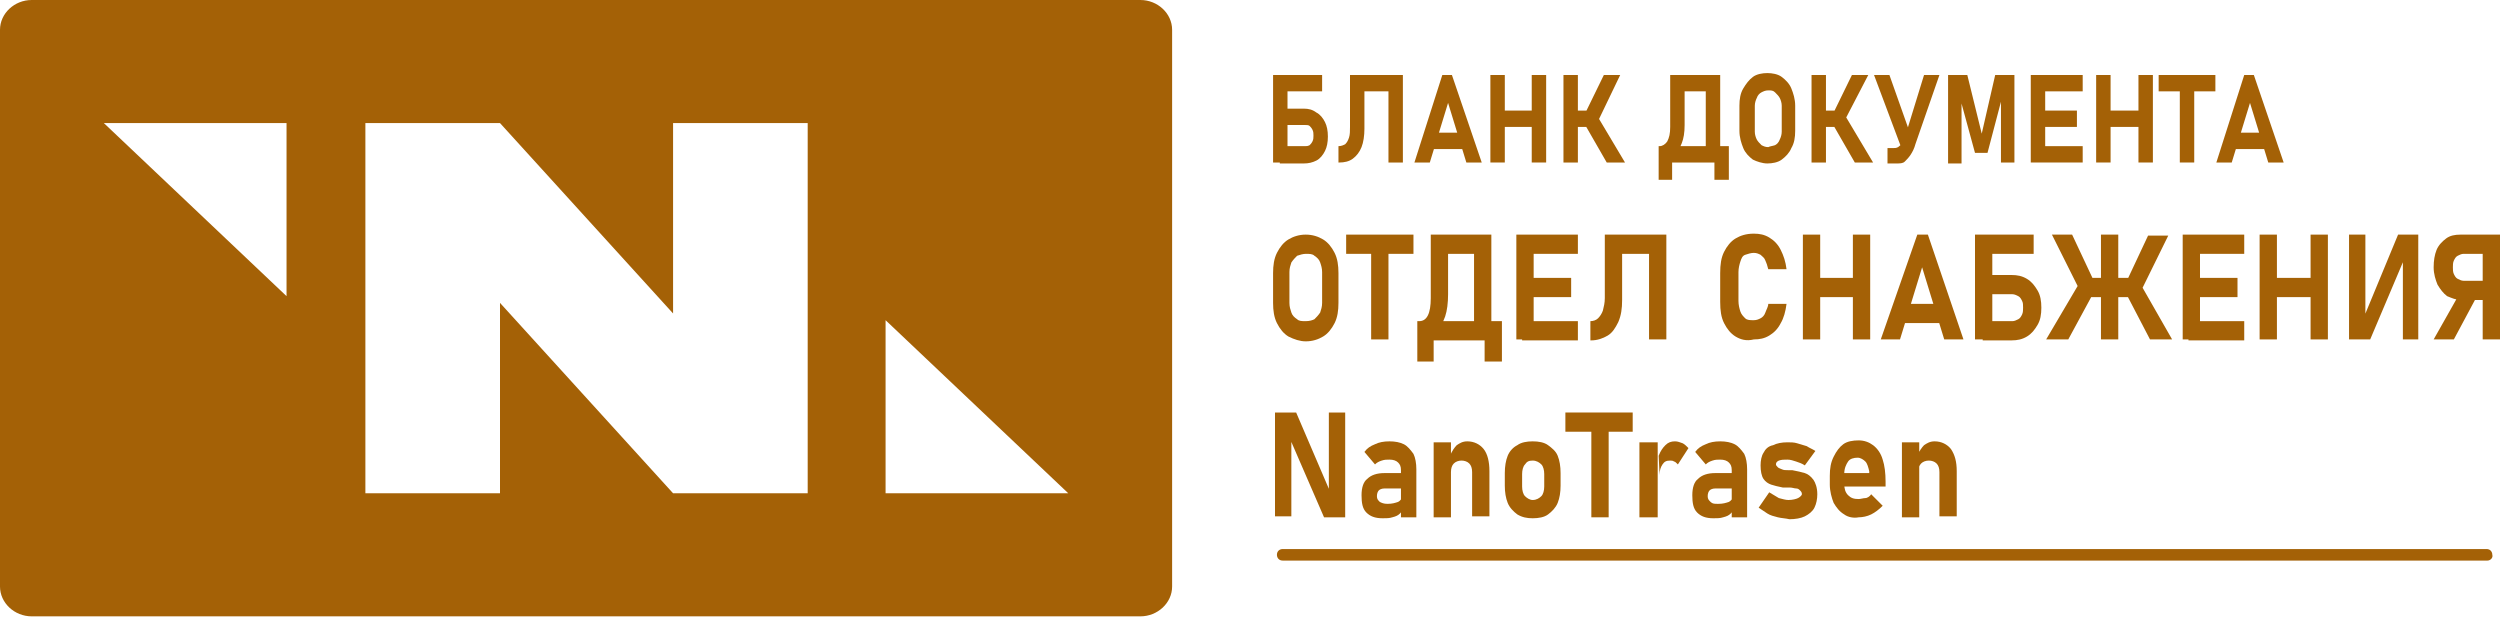
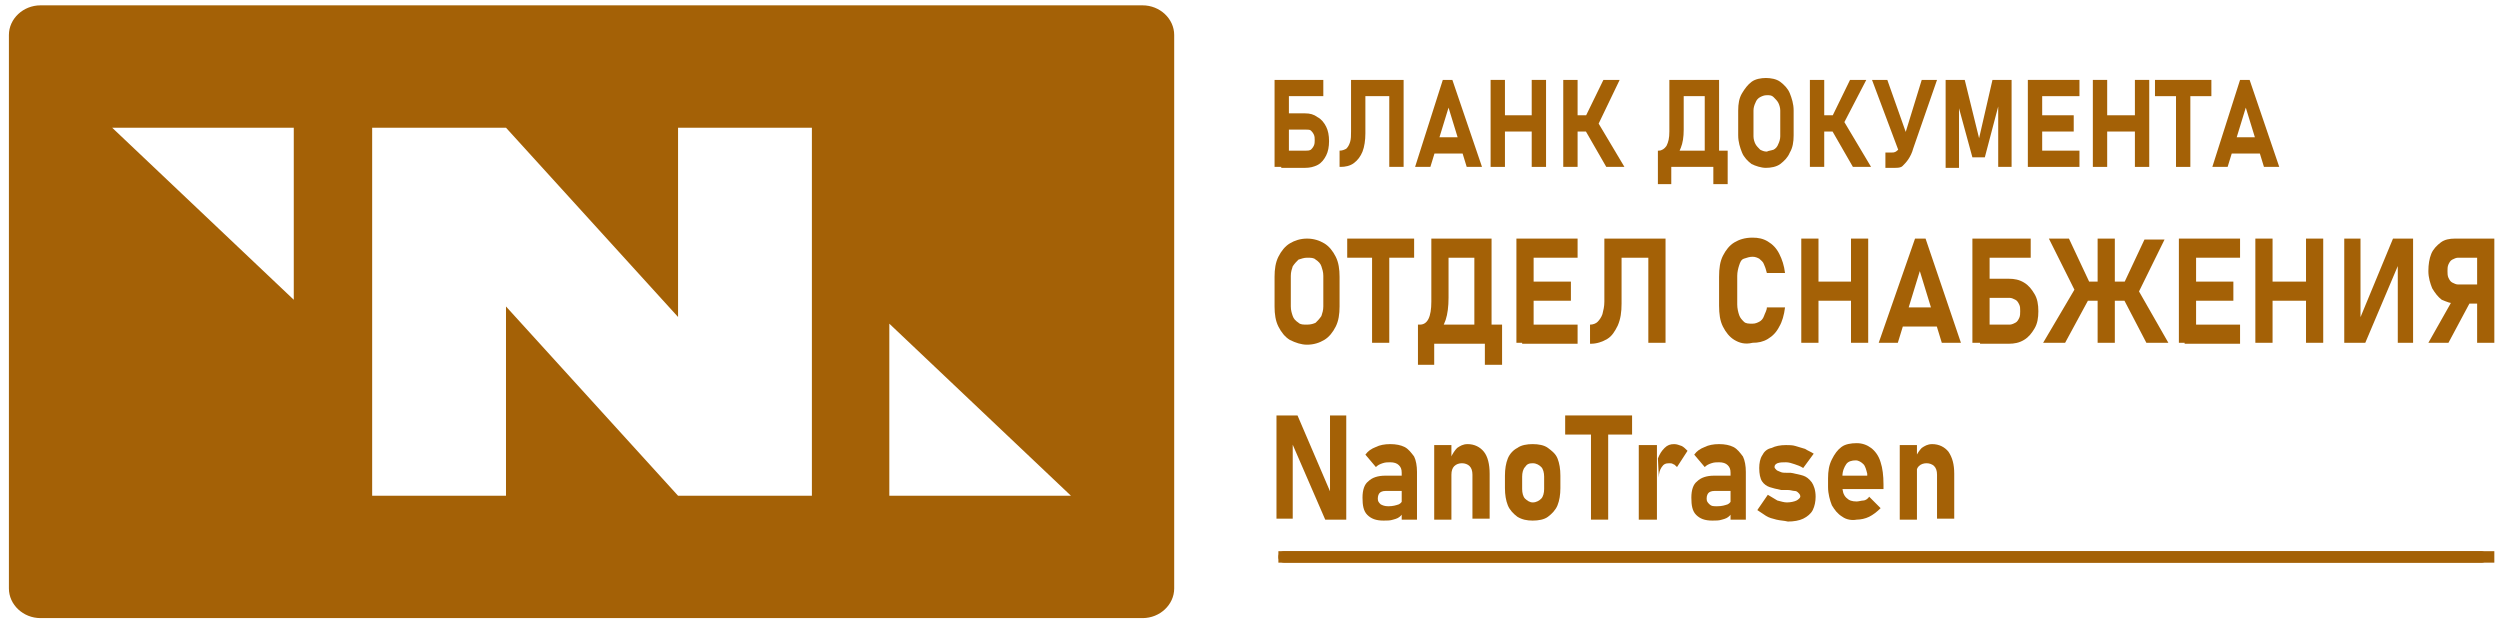
- <svg xmlns="http://www.w3.org/2000/svg" version="1.1" id="Слой_1" x="0px" y="0px" viewBox="0 0 260 64.2" style="enable-background:new 0 0 260 64.2;" xml:space="preserve">
-   <style type="text/css">
+ <svg xmlns="http://www.w3.org/2000/svg" version="1.1" x="0px" y="0px" width="280.7" height="70.0" viewBox="0 0 280.7 70.0" style="enable-background:new 0 0 280.7 70.0;" xml:space="preserve">
+   <style type="text/css" id="style1">
	.st0{fill:#A46106;}
</style>
-   <path class="st0" d="M118.6,0H3.3C1.5,0,0,1.4,0,3.1V61c0,1.7,1.5,3.1,3.3,3.1h115.3c1.8,0,3.3-1.4,3.3-3.1V3.1  C121.9,1.4,120.4,0,118.6,0z M29.8,30.8l-19-18h19V30.8z M84,51.3h-14l-18-19.8v19.8h-14V12.8h14l18,19.8V12.8h14V51.3z M92.1,51.3  v-18l19,18H92.1z" />
-   <g>
-     <g>
-       <g>
-         <path class="st0" d="M132.4,7.8h1.5v9.1h-1.5V7.8z M132.9,7.8h4.6v1.7h-4.6V7.8z M133.1,15.2h2.6c0.2,0,0.3,0,0.5-0.1     c0.1-0.1,0.2-0.2,0.3-0.4c0.1-0.2,0.1-0.4,0.1-0.6c0-0.2,0-0.4-0.1-0.6c-0.1-0.2-0.2-0.3-0.3-0.4c-0.1-0.1-0.3-0.1-0.5-0.1h-2.6     v-1.7h2.5c0.5,0,0.9,0.1,1.3,0.4c0.4,0.2,0.7,0.6,0.9,1c0.2,0.4,0.3,0.9,0.3,1.5c0,0.6-0.1,1.1-0.3,1.5c-0.2,0.4-0.5,0.8-0.9,1     c-0.4,0.2-0.8,0.3-1.3,0.3h-2.5L133.1,15.2L133.1,15.2z" />
-         <path class="st0" d="M139.2,15.2c0.3,0,0.5-0.1,0.7-0.2c0.2-0.2,0.3-0.4,0.4-0.7c0.1-0.3,0.1-0.7,0.1-1.1V7.8h1.5v5.6     c0,0.7-0.1,1.4-0.3,1.9c-0.2,0.5-0.5,0.9-0.9,1.2c-0.4,0.3-0.9,0.4-1.4,0.4h-0.1V15.2z M141.3,7.8h3.7v1.7h-3.7V7.8z M144.4,7.8     h1.5v9.1h-1.5V7.8z" />
-         <path class="st0" d="M150,7.8h1l3.1,9.1h-1.6l-1.9-6.2l-1.9,6.2h-1.6L150,7.8z M148.4,13.8h4.2v1.7h-4.2V13.8z" />
-         <path class="st0" d="M155,7.8h1.5v9.1H155V7.8z M155.7,11.5h4.7v1.7h-4.7V11.5z M159.3,7.8h1.5v9.1h-1.5V7.8z" />
-         <path class="st0" d="M162.6,7.8h1.5v9.1h-1.5V7.8z M163.3,11.5h2.8v1.7h-2.8V11.5z M164.8,12.9l1.4-0.7l2.8,4.7h-1.9L164.8,12.9z      M164.8,11.9l2-4.1h1.7L166,13L164.8,11.9z" />
-         <path class="st0" d="M172.5,15.2h6.8v1.7h-6.8V15.2z M172.5,15.2h1.4v3.5h-1.4V15.2z M172.5,15.2h0.1c0.3,0,0.6-0.2,0.8-0.5     c0.2-0.4,0.3-0.8,0.3-1.5V7.8h1.5V13c0,0.8-0.1,1.4-0.3,1.9s-0.4,0.9-0.8,1.2c-0.4,0.3-0.8,0.4-1.4,0.4h-0.2V15.2z M174.6,7.8     h3.5v1.7h-3.5V7.8z M177.4,7.8h1.5v9.1h-1.5V7.8z M178.3,15.2h1.5v3.5h-1.5V15.2z" />
-         <path class="st0" d="M182.3,16.6c-0.4-0.3-0.8-0.7-1-1.2c-0.2-0.5-0.4-1.1-0.4-1.8V11c0-0.7,0.1-1.3,0.4-1.8s0.6-0.9,1-1.2     c0.4-0.3,1-0.4,1.5-0.4s1.1,0.1,1.5,0.4c0.4,0.3,0.8,0.7,1,1.2c0.2,0.5,0.4,1.1,0.4,1.8v2.6c0,0.7-0.1,1.3-0.4,1.8     c-0.2,0.5-0.6,0.9-1,1.2c-0.4,0.3-1,0.4-1.5,0.4S182.7,16.8,182.3,16.6z M184.6,15.1c0.2-0.1,0.4-0.3,0.5-0.6     c0.1-0.2,0.2-0.5,0.2-0.8V11c0-0.3-0.1-0.6-0.2-0.8c-0.1-0.2-0.3-0.4-0.5-0.6s-0.4-0.2-0.7-0.2c-0.3,0-0.5,0.1-0.7,0.2     s-0.4,0.3-0.5,0.6c-0.1,0.2-0.2,0.5-0.2,0.8v2.7c0,0.3,0.1,0.6,0.2,0.8s0.3,0.4,0.5,0.6c0.2,0.1,0.4,0.2,0.7,0.2     C184.1,15.2,184.3,15.2,184.6,15.1z" />
-         <path class="st0" d="M188.4,7.8h1.5v9.1h-1.5V7.8z M189,11.5h2.8v1.7H189V11.5z M190.6,12.9l1.4-0.7l2.8,4.7h-1.9L190.6,12.9z      M190.6,11.9l2-4.1h1.7l-2.7,5.2L190.6,11.9z" />
-         <path class="st0" d="M194.9,7.8h1.6l2.3,6.5l-0.9,1.5L194.9,7.8z M199.2,15c-0.1,0.4-0.3,0.8-0.5,1.1c-0.2,0.3-0.4,0.5-0.6,0.7     c-0.2,0.2-0.5,0.2-0.9,0.2h-0.9v-1.6h0.6c0.2,0,0.3,0,0.5-0.1c0.1-0.1,0.3-0.2,0.4-0.4c0.1-0.2,0.2-0.4,0.3-0.6l2-6.5h1.6     L199.2,15z" />
-         <path class="st0" d="M207.5,7.8h2v9.1h-1.4V9.8l0.1,0.4l-1.5,5.7h-1.3l-1.5-5.5l0.1-0.5v7.1h-1.4V7.8h2l1.5,6.1L207.5,7.8z" />
-         <path class="st0" d="M211.2,7.8h1.5v9.1h-1.5V7.8z M211.8,7.8h4.8v1.7h-4.8V7.8z M211.8,11.5h4.2v1.7h-4.2V11.5z M211.8,15.2h4.8     v1.7h-4.8V15.2z" />
-         <path class="st0" d="M218,7.8h1.5v9.1H218V7.8z M218.7,11.5h4.7v1.7h-4.7V11.5z M222.4,7.8h1.5v9.1h-1.5V7.8z" />
-         <path class="st0" d="M224.5,7.8h5.9v1.7h-5.9V7.8z M226.7,8.5h1.5v8.4h-1.5V8.5z" />
-         <path class="st0" d="M233.4,7.8h1l3.1,9.1h-1.6l-1.9-6.2l-1.9,6.2h-1.6L233.4,7.8z M231.8,13.8h4.2v1.7h-4.2V13.8z" />
-         <path class="st0" d="M134,35c-0.5-0.3-0.9-0.8-1.2-1.4s-0.4-1.3-0.4-2.1v-3.1c0-0.8,0.1-1.5,0.4-2.1s0.7-1.1,1.2-1.4     s1.1-0.5,1.8-0.5c0.7,0,1.3,0.2,1.8,0.5s0.9,0.8,1.2,1.4s0.4,1.3,0.4,2.1v3.1c0,0.8-0.1,1.5-0.4,2.1s-0.7,1.1-1.2,1.4     c-0.5,0.3-1.1,0.5-1.8,0.5C135.2,35.5,134.6,35.3,134,35z M136.7,33.2c0.2-0.2,0.4-0.4,0.6-0.7c0.1-0.3,0.2-0.6,0.2-1v-3.2     c0-0.4-0.1-0.7-0.2-1c-0.1-0.3-0.3-0.5-0.6-0.7c-0.2-0.2-0.5-0.2-0.9-0.2c-0.3,0-0.6,0.1-0.9,0.2c-0.2,0.2-0.4,0.4-0.6,0.7     c-0.1,0.3-0.2,0.6-0.2,1v3.2c0,0.4,0.1,0.7,0.2,1c0.1,0.3,0.3,0.5,0.6,0.7c0.2,0.2,0.5,0.2,0.9,0.2     C136.2,33.4,136.5,33.3,136.7,33.2z" />
-         <path class="st0" d="M140,24.4h7v2h-7V24.4z M142.6,25.3h1.8v10h-1.8V25.3z" />
-         <path class="st0" d="M147.4,33.4h8.2v2h-8.2V33.4z M147.4,33.4h1.7v4.2h-1.7V33.4z M147.4,33.4h0.2c0.4,0,0.7-0.2,0.9-0.6     c0.2-0.4,0.3-1,0.3-1.8v-6.6h1.8v6.2c0,0.9-0.1,1.7-0.3,2.3c-0.2,0.6-0.5,1.1-1,1.4c-0.4,0.3-1,0.5-1.6,0.5h-0.3L147.4,33.4     L147.4,33.4z M149.9,24.4h4.2v2h-4.2V24.4z M153.3,24.4h1.8v10.9h-1.8V24.4z M154.4,33.4h1.8v4.2h-1.8V33.4z" />
-         <path class="st0" d="M157.7,24.4h1.8v10.9h-1.8V24.4z M158.3,24.4h5.8v2h-5.8V24.4z M158.3,28.9h5.1v2h-5.1V28.9z M158.3,33.4     h5.8v2h-5.8V33.4z" />
-         <path class="st0" d="M165.4,33.4c0.3,0,0.6-0.1,0.8-0.3c0.2-0.2,0.4-0.5,0.5-0.8c0.1-0.4,0.2-0.8,0.2-1.3v-6.6h1.8v6.8     c0,0.9-0.1,1.6-0.4,2.3c-0.3,0.6-0.6,1.1-1.1,1.4c-0.5,0.3-1.1,0.5-1.7,0.5h-0.1V33.4z M167.8,24.4h4.4v2h-4.4V24.4z M171.5,24.4     h1.8v10.9h-1.8V24.4z" />
-         <path class="st0" d="M180.5,35c-0.5-0.3-0.9-0.8-1.2-1.4c-0.3-0.6-0.4-1.3-0.4-2.2v-3c0-0.9,0.1-1.6,0.4-2.2     c0.3-0.6,0.7-1.1,1.2-1.4s1.1-0.5,1.9-0.5c0.6,0,1.1,0.1,1.6,0.4c0.5,0.3,0.9,0.7,1.2,1.3c0.3,0.6,0.5,1.2,0.6,2h-1.9     c-0.1-0.4-0.2-0.7-0.3-0.9c-0.1-0.3-0.3-0.4-0.5-0.6c-0.2-0.1-0.4-0.2-0.7-0.2c-0.3,0-0.6,0.1-0.9,0.2s-0.4,0.4-0.5,0.7     c-0.1,0.3-0.2,0.7-0.2,1.1v3c0,0.4,0.1,0.8,0.2,1.1c0.1,0.3,0.3,0.5,0.5,0.7c0.2,0.2,0.5,0.2,0.9,0.2c0.3,0,0.5-0.1,0.7-0.2     s0.4-0.3,0.5-0.6s0.3-0.6,0.3-0.9h1.9c-0.1,0.8-0.3,1.5-0.6,2c-0.3,0.6-0.7,1-1.2,1.3c-0.5,0.3-1,0.4-1.6,0.4     C181.6,35.5,181,35.3,180.5,35z" />
-         <path class="st0" d="M187.5,24.4h1.8v10.9h-1.8V24.4z M188.3,28.9h5.6v2h-5.6V28.9z M192.7,24.4h1.8v10.9h-1.8V24.4z" />
-         <path class="st0" d="M199.4,24.4h1.1l3.7,10.9h-2l-2.3-7.5l-2.3,7.5h-2L199.4,24.4z M197.5,31.6h5.1v2h-5.1V31.6z" />
-         <path class="st0" d="M205.4,24.4h1.8v10.9h-1.8V24.4z M206,24.4h5.5v2H206V24.4z M206.2,33.4h3.1c0.2,0,0.4-0.1,0.6-0.2     c0.2-0.1,0.3-0.3,0.4-0.5c0.1-0.2,0.1-0.5,0.1-0.7c0-0.3,0-0.5-0.1-0.7c-0.1-0.2-0.2-0.4-0.4-0.5c-0.2-0.1-0.4-0.2-0.6-0.2h-3.1     v-2h3c0.6,0,1.1,0.1,1.6,0.4c0.5,0.3,0.8,0.7,1.1,1.2c0.3,0.5,0.4,1.1,0.4,1.8c0,0.7-0.1,1.3-0.4,1.8c-0.3,0.5-0.6,0.9-1.1,1.2     c-0.5,0.3-1,0.4-1.6,0.4h-3L206.2,33.4L206.2,33.4z" />
-         <path class="st0" d="M216.1,29.7l1.6,0.8l-2.6,4.8h-2.3L216.1,29.7z M213.4,24.4h2.1l2.3,4.9l-1.3,1.3L213.4,24.4z M216.3,28.9     h6.4v2h-6.4V28.9z M218.5,24.4h1.8v10.9h-1.8V24.4z M221.1,30.5l1.6-0.8l3.2,5.6h-2.3L221.1,30.5z M221.1,29.4l2.3-4.9h2.1     l-3.1,6.3L221.1,29.4z" />
-         <path class="st0" d="M227,24.4h1.8v10.9H227V24.4z M227.6,24.4h5.8v2h-5.8V24.4z M227.6,28.9h5.1v2h-5.1V28.9z M227.6,33.4h5.8v2     h-5.8V33.4z" />
-         <path class="st0" d="M235,24.4h1.8v10.9H235V24.4z M235.9,28.9h5.6v2h-5.6V28.9z M240.3,24.4h1.8v10.9h-1.8V24.4z" />
-         <path class="st0" d="M249.9,35.3v-8.7l0.2,0.2l-3.6,8.5h-2.2V24.4h1.7v8.9l-0.2-0.2l3.6-8.7h2.1v10.9L249.9,35.3L249.9,35.3z" />
-         <path class="st0" d="M255.7,30.7l1.8,0.3l-2.3,4.3h-2.1L255.7,30.7z M254.5,30.8c-0.4-0.3-0.7-0.7-1-1.2     c-0.2-0.5-0.4-1.1-0.4-1.8c0-0.7,0.1-1.3,0.3-1.8c0.2-0.5,0.6-0.9,1-1.2s0.9-0.4,1.5-0.4h3.2v2h-2.9c-0.2,0-0.4,0.1-0.6,0.2     c-0.2,0.1-0.3,0.3-0.4,0.5s-0.1,0.5-0.1,0.7s0,0.5,0.1,0.7s0.2,0.4,0.4,0.5s0.4,0.2,0.6,0.2h2.9v2H256     C255.4,31.2,255,31,254.5,30.8z M258.2,24.4h1.8v10.9h-1.8V24.4z" />
-         <path class="st0" d="M132.6,42.9h2.2l3.6,8.4l-0.2,0.2v-8.6h1.7v10.9h-2.2l-3.6-8.3l0.2-0.2v8.4h-1.7V42.9z" />
-         <path class="st0" d="M142.1,53.3c-0.4-0.4-0.5-1-0.5-1.8c0-0.8,0.2-1.4,0.6-1.7c0.4-0.4,1-0.6,1.8-0.6h1.7l0.1,1.6H144     c-0.3,0-0.5,0.1-0.6,0.2c-0.1,0.1-0.2,0.3-0.2,0.6c0,0.3,0.1,0.4,0.3,0.6c0.2,0.1,0.4,0.2,0.8,0.2c0.5,0,0.8-0.1,1.1-0.2     c0.2-0.1,0.4-0.3,0.4-0.6l0.1,1.1c0,0.3-0.1,0.5-0.3,0.7c-0.2,0.2-0.4,0.3-0.8,0.4c-0.3,0.1-0.6,0.1-1,0.1     C143,53.9,142.5,53.7,142.1,53.3z M145.7,48.9c0-0.4-0.1-0.6-0.3-0.8c-0.2-0.2-0.5-0.3-0.9-0.3c-0.3,0-0.5,0-0.8,0.1     c-0.3,0.1-0.5,0.2-0.7,0.4l-1.1-1.3c0.3-0.4,0.6-0.6,1.1-0.8c0.4-0.2,0.9-0.3,1.5-0.3c0.6,0,1.1,0.1,1.5,0.3c0.4,0.2,0.7,0.6,1,1     c0.2,0.4,0.3,1,0.3,1.6v5h-1.6L145.7,48.9L145.7,48.9z" />
-         <path class="st0" d="M149.1,46h1.8v7.8h-1.8V46z M153.1,49.1c0-0.4-0.1-0.7-0.3-0.9c-0.2-0.2-0.5-0.3-0.8-0.3     c-0.3,0-0.6,0.1-0.8,0.3c-0.2,0.2-0.3,0.5-0.3,0.9l-0.1-1.7c0.2-0.5,0.5-0.9,0.7-1.1c0.3-0.2,0.6-0.4,1.1-0.4     c0.7,0,1.3,0.3,1.7,0.8s0.6,1.3,0.6,2.3v4.7h-1.8L153.1,49.1L153.1,49.1z" />
-         <path class="st0" d="M157.8,53.5c-0.4-0.3-0.8-0.7-1-1.2c-0.2-0.5-0.3-1.1-0.3-1.8v-1.3c0-0.7,0.1-1.3,0.3-1.8     c0.2-0.5,0.6-0.9,1-1.1c0.4-0.3,1-0.4,1.6-0.4c0.6,0,1.2,0.1,1.6,0.4c0.4,0.3,0.8,0.6,1,1.1c0.2,0.5,0.3,1.1,0.3,1.8v1.3     c0,0.7-0.1,1.3-0.3,1.8c-0.2,0.5-0.6,0.9-1,1.2s-1,0.4-1.6,0.4S158.3,53.8,157.8,53.5z M160.3,51.6c0.2-0.2,0.3-0.6,0.3-1v-1.3     c0-0.4-0.1-0.8-0.3-1s-0.5-0.4-0.9-0.4c-0.4,0-0.6,0.1-0.8,0.4c-0.2,0.2-0.3,0.6-0.3,1v1.3c0,0.4,0.1,0.8,0.3,1     c0.2,0.2,0.5,0.4,0.8,0.4C159.8,52,160.1,51.8,160.3,51.6z" />
-         <path class="st0" d="M162.8,42.9h7v2h-7L162.8,42.9L162.8,42.9z M165.5,43.8h1.8v10h-1.8V43.8z" />
-         <path class="st0" d="M170.5,46h1.9v7.8h-1.9V46z M174.1,48c-0.1-0.1-0.3-0.1-0.4-0.1c-0.4,0-0.6,0.1-0.8,0.4     c-0.2,0.3-0.3,0.6-0.3,1.1l-0.1-2c0.2-0.5,0.4-0.8,0.7-1.1c0.3-0.3,0.6-0.4,1-0.4c0.3,0,0.5,0.1,0.8,0.2c0.2,0.1,0.4,0.3,0.6,0.5     l-1.1,1.7C174.3,48.1,174.2,48,174.1,48z" />
-         <path class="st0" d="M176.5,53.3c-0.4-0.4-0.5-1-0.5-1.8c0-0.8,0.2-1.4,0.6-1.7c0.4-0.4,1-0.6,1.8-0.6h1.7l0.1,1.6h-1.8     c-0.3,0-0.5,0.1-0.6,0.2c-0.1,0.1-0.2,0.3-0.2,0.6c0,0.3,0.1,0.4,0.3,0.6s0.4,0.2,0.8,0.2c0.5,0,0.8-0.1,1.1-0.2     c0.2-0.1,0.4-0.3,0.4-0.6l0.1,1.1c0,0.3-0.1,0.5-0.3,0.7s-0.4,0.3-0.8,0.4c-0.3,0.1-0.6,0.1-1,0.1     C177.4,53.9,176.9,53.7,176.5,53.3z M180.1,48.9c0-0.4-0.1-0.6-0.3-0.8s-0.5-0.3-0.9-0.3c-0.3,0-0.5,0-0.8,0.1     c-0.3,0.1-0.5,0.2-0.7,0.4l-1.1-1.3c0.3-0.4,0.6-0.6,1.1-0.8c0.4-0.2,0.9-0.3,1.5-0.3c0.6,0,1.1,0.1,1.5,0.3c0.4,0.2,0.7,0.6,1,1     c0.2,0.4,0.3,1,0.3,1.6v5h-1.6L180.1,48.9L180.1,48.9z" />
-         <path class="st0" d="M184.9,53.8c-0.4-0.1-0.8-0.2-1.1-0.4c-0.3-0.2-0.6-0.4-0.9-0.6l1.1-1.6c0.3,0.2,0.7,0.4,1,0.6     c0.4,0.1,0.7,0.2,1,0.2c0.4,0,0.8-0.1,1-0.2c0.2-0.1,0.4-0.3,0.4-0.4c0-0.2-0.1-0.3-0.2-0.4s-0.2-0.2-0.4-0.2     c-0.2,0-0.4-0.1-0.7-0.1c-0.1,0-0.2,0-0.2,0s-0.2,0-0.3,0c0,0,0,0-0.1,0c0,0,0,0-0.1,0c-0.5-0.1-0.9-0.2-1.2-0.3     s-0.6-0.3-0.8-0.6c-0.2-0.3-0.3-0.8-0.3-1.4c0-0.5,0.1-1,0.3-1.3c0.2-0.4,0.5-0.7,1-0.8c0.4-0.2,0.9-0.3,1.5-0.3     c0.3,0,0.7,0,1,0.1c0.3,0.1,0.7,0.2,1,0.3c0.3,0.2,0.6,0.3,0.9,0.5l-1.1,1.5c-0.3-0.2-0.6-0.3-0.9-0.4s-0.6-0.2-0.9-0.2     c-0.4,0-0.6,0-0.9,0.1c-0.2,0.1-0.3,0.2-0.3,0.4c0,0.1,0.1,0.2,0.2,0.3c0.1,0.1,0.2,0.1,0.4,0.2s0.4,0.1,0.7,0.1c0,0,0.1,0,0.1,0     c0,0,0.1,0,0.1,0c0,0,0,0,0.1,0c0,0,0,0,0.1,0c0.5,0.1,1,0.2,1.3,0.3c0.3,0.1,0.6,0.3,0.9,0.7c0.2,0.3,0.4,0.8,0.4,1.5     c0,0.5-0.1,1-0.3,1.4c-0.2,0.4-0.6,0.7-1,0.9c-0.4,0.2-1,0.3-1.6,0.3C185.7,53.9,185.3,53.9,184.9,53.8z" />
-         <path class="st0" d="M191.8,53.5c-0.5-0.3-0.8-0.7-1.1-1.2c-0.2-0.5-0.4-1.2-0.4-1.9v-0.9c0-0.8,0.1-1.4,0.4-2s0.6-1,1-1.3     c0.4-0.3,1-0.4,1.6-0.4c0.6,0,1.1,0.2,1.5,0.5c0.4,0.3,0.8,0.8,1,1.5c0.2,0.6,0.3,1.4,0.3,2.3v0.5h-4.7v-1.4h3l0-0.2     c-0.1-0.4-0.2-0.8-0.4-1c-0.2-0.2-0.5-0.4-0.8-0.4c-0.4,0-0.8,0.1-1,0.4c-0.2,0.3-0.4,0.7-0.4,1.3v1c0,0.5,0.1,0.9,0.4,1.2     c0.3,0.3,0.6,0.4,1.1,0.4c0.2,0,0.5-0.1,0.7-0.1s0.5-0.2,0.6-0.4l1.2,1.2c-0.4,0.4-0.8,0.7-1.2,0.9c-0.4,0.2-0.9,0.3-1.3,0.3     C192.8,53.9,192.2,53.8,191.8,53.5z" />
-         <path class="st0" d="M197.8,46h1.8v7.8h-1.8V46z M201.7,49.1c0-0.4-0.1-0.7-0.3-0.9c-0.2-0.2-0.5-0.3-0.8-0.3     c-0.3,0-0.6,0.1-0.8,0.3c-0.2,0.2-0.3,0.5-0.3,0.9l-0.1-1.7c0.2-0.5,0.5-0.9,0.7-1.1c0.3-0.2,0.6-0.4,1.1-0.4     c0.7,0,1.3,0.3,1.7,0.8c0.4,0.6,0.6,1.3,0.6,2.3v4.7h-1.8V49.1z" />
+   <g id="normalized_artwork" transform="translate(1,0.6) scale(1.073323)">
+     <path class="st0" d="M118.6,0H3.3C1.5,0,0,1.4,0,3.1V61c0,1.7,1.5,3.1,3.3,3.1h115.3c1.8,0,3.3-1.4,3.3-3.1V3.1  C121.9,1.4,120.4,0,118.6,0z M29.8,30.8l-19-18h19V30.8z M84,51.3h-14l-18-19.8v19.8h-14V12.8h14l18,19.8V12.8h14V51.3z M92.1,51.3  v-18l19,18H92.1z" id="path1" />
+     <g id="g41">
+       <g id="g40">
+         <g id="g39">
+           <path class="st0" d="M132.4,7.8h1.5v9.1h-1.5V7.8z M132.9,7.8h4.6v1.7h-4.6V7.8z M133.1,15.2h2.6c0.2,0,0.3,0,0.5-0.1     c0.1-0.1,0.2-0.2,0.3-0.4c0.1-0.2,0.1-0.4,0.1-0.6c0-0.2,0-0.4-0.1-0.6c-0.1-0.2-0.2-0.3-0.3-0.4c-0.1-0.1-0.3-0.1-0.5-0.1h-2.6     v-1.7h2.5c0.5,0,0.9,0.1,1.3,0.4c0.4,0.2,0.7,0.6,0.9,1c0.2,0.4,0.3,0.9,0.3,1.5c0,0.6-0.1,1.1-0.3,1.5c-0.2,0.4-0.5,0.8-0.9,1     c-0.4,0.2-0.8,0.3-1.3,0.3h-2.5L133.1,15.2L133.1,15.2z" id="path2" />
+           <path class="st0" d="M139.2,15.2c0.3,0,0.5-0.1,0.7-0.2c0.2-0.2,0.3-0.4,0.4-0.7c0.1-0.3,0.1-0.7,0.1-1.1V7.8h1.5v5.6     c0,0.7-0.1,1.4-0.3,1.9c-0.2,0.5-0.5,0.9-0.9,1.2c-0.4,0.3-0.9,0.4-1.4,0.4h-0.1V15.2z M141.3,7.8h3.7v1.7h-3.7V7.8z M144.4,7.8     h1.5v9.1h-1.5V7.8z" id="path3" />
+           <path class="st0" d="M150,7.8h1l3.1,9.1h-1.6l-1.9-6.2l-1.9,6.2h-1.6L150,7.8z M148.4,13.8h4.2v1.7h-4.2V13.8z" id="path4" />
+           <path class="st0" d="M155,7.8h1.5v9.1H155V7.8z M155.7,11.5h4.7v1.7h-4.7V11.5z M159.3,7.8h1.5v9.1h-1.5V7.8z" id="path5" />
+           <path class="st0" d="M162.6,7.8h1.5v9.1h-1.5V7.8z M163.3,11.5h2.8v1.7h-2.8V11.5z M164.8,12.9l1.4-0.7l2.8,4.7h-1.9L164.8,12.9z      M164.8,11.9l2-4.1h1.7L166,13L164.8,11.9z" id="path6" />
+           <path class="st0" d="M172.5,15.2h6.8v1.7h-6.8V15.2z M172.5,15.2h1.4v3.5h-1.4V15.2z M172.5,15.2h0.1c0.3,0,0.6-0.2,0.8-0.5     c0.2-0.4,0.3-0.8,0.3-1.5V7.8h1.5V13c0,0.8-0.1,1.4-0.3,1.9s-0.4,0.9-0.8,1.2c-0.4,0.3-0.8,0.4-1.4,0.4h-0.2V15.2z M174.6,7.8     h3.5v1.7h-3.5V7.8z M177.4,7.8h1.5v9.1h-1.5V7.8z M178.3,15.2h1.5v3.5h-1.5V15.2z" id="path7" />
+           <path class="st0" d="M182.3,16.6c-0.4-0.3-0.8-0.7-1-1.2c-0.2-0.5-0.4-1.1-0.4-1.8V11c0-0.7,0.1-1.3,0.4-1.8s0.6-0.9,1-1.2     c0.4-0.3,1-0.4,1.5-0.4s1.1,0.1,1.5,0.4c0.4,0.3,0.8,0.7,1,1.2c0.2,0.5,0.4,1.1,0.4,1.8v2.6c0,0.7-0.1,1.3-0.4,1.8     c-0.2,0.5-0.6,0.9-1,1.2c-0.4,0.3-1,0.4-1.5,0.4S182.7,16.8,182.3,16.6z M184.6,15.1c0.2-0.1,0.4-0.3,0.5-0.6     c0.1-0.2,0.2-0.5,0.2-0.8V11c0-0.3-0.1-0.6-0.2-0.8c-0.1-0.2-0.3-0.4-0.5-0.6s-0.4-0.2-0.7-0.2c-0.3,0-0.5,0.1-0.7,0.2     s-0.4,0.3-0.5,0.6c-0.1,0.2-0.2,0.5-0.2,0.8v2.7c0,0.3,0.1,0.6,0.2,0.8s0.3,0.4,0.5,0.6c0.2,0.1,0.4,0.2,0.7,0.2     C184.1,15.2,184.3,15.2,184.6,15.1z" id="path8" />
+           <path class="st0" d="M188.4,7.8h1.5v9.1h-1.5V7.8z M189,11.5h2.8v1.7H189V11.5z M190.6,12.9l1.4-0.7l2.8,4.7h-1.9L190.6,12.9z      M190.6,11.9l2-4.1h1.7l-2.7,5.2L190.6,11.9z" id="path9" />
+           <path class="st0" d="M194.9,7.8h1.6l2.3,6.5l-0.9,1.5L194.9,7.8z M199.2,15c-0.1,0.4-0.3,0.8-0.5,1.1c-0.2,0.3-0.4,0.5-0.6,0.7     c-0.2,0.2-0.5,0.2-0.9,0.2h-0.9v-1.6h0.6c0.2,0,0.3,0,0.5-0.1c0.1-0.1,0.3-0.2,0.4-0.4c0.1-0.2,0.2-0.4,0.3-0.6l2-6.5h1.6     L199.2,15z" id="path10" />
+           <path class="st0" d="M207.5,7.8h2v9.1h-1.4V9.8l0.1,0.4l-1.5,5.7h-1.3l-1.5-5.5l0.1-0.5v7.1h-1.4V7.8h2l1.5,6.1L207.5,7.8z" id="path11" />
+           <path class="st0" d="M211.2,7.8h1.5v9.1h-1.5V7.8z M211.8,7.8h4.8v1.7h-4.8V7.8z M211.8,11.5h4.2v1.7h-4.2V11.5z M211.8,15.2h4.8     v1.7h-4.8V15.2z" id="path12" />
+           <path class="st0" d="M218,7.8h1.5v9.1H218V7.8z M218.7,11.5h4.7v1.7h-4.7V11.5z M222.4,7.8h1.5v9.1h-1.5V7.8z" id="path13" />
+           <path class="st0" d="M224.5,7.8h5.9v1.7h-5.9V7.8z M226.7,8.5h1.5v8.4h-1.5V8.5z" id="path14" />
+           <path class="st0" d="M233.4,7.8h1l3.1,9.1h-1.6l-1.9-6.2l-1.9,6.2h-1.6L233.4,7.8z M231.8,13.8h4.2v1.7h-4.2V13.8z" id="path15" />
+           <path class="st0" d="M134,35c-0.5-0.3-0.9-0.8-1.2-1.4s-0.4-1.3-0.4-2.1v-3.1c0-0.8,0.1-1.5,0.4-2.1s0.7-1.1,1.2-1.4     s1.1-0.5,1.8-0.5c0.7,0,1.3,0.2,1.8,0.5s0.9,0.8,1.2,1.4s0.4,1.3,0.4,2.1v3.1c0,0.8-0.1,1.5-0.4,2.1s-0.7,1.1-1.2,1.4     c-0.5,0.3-1.1,0.5-1.8,0.5C135.2,35.5,134.6,35.3,134,35z M136.7,33.2c0.2-0.2,0.4-0.4,0.6-0.7c0.1-0.3,0.2-0.6,0.2-1v-3.2     c0-0.4-0.1-0.7-0.2-1c-0.1-0.3-0.3-0.5-0.6-0.7c-0.2-0.2-0.5-0.2-0.9-0.2c-0.3,0-0.6,0.1-0.9,0.2c-0.2,0.2-0.4,0.4-0.6,0.7     c-0.1,0.3-0.2,0.6-0.2,1v3.2c0,0.4,0.1,0.7,0.2,1c0.1,0.3,0.3,0.5,0.6,0.7c0.2,0.2,0.5,0.2,0.9,0.2     C136.2,33.4,136.5,33.3,136.7,33.2z" id="path16" />
+           <path class="st0" d="M140,24.4h7v2h-7V24.4z M142.6,25.3h1.8v10h-1.8V25.3z" id="path17" />
+           <path class="st0" d="M147.4,33.4h8.2v2h-8.2V33.4z M147.4,33.4h1.7v4.2h-1.7V33.4z M147.4,33.4h0.2c0.4,0,0.7-0.2,0.9-0.6     c0.2-0.4,0.3-1,0.3-1.8v-6.6h1.8v6.2c0,0.9-0.1,1.7-0.3,2.3c-0.2,0.6-0.5,1.1-1,1.4c-0.4,0.3-1,0.5-1.6,0.5h-0.3L147.4,33.4     L147.4,33.4z M149.9,24.4h4.2v2h-4.2V24.4z M153.3,24.4h1.8v10.9h-1.8V24.4z M154.4,33.4h1.8v4.2h-1.8V33.4z" id="path18" />
+           <path class="st0" d="M157.7,24.4h1.8v10.9h-1.8V24.4z M158.3,24.4h5.8v2h-5.8V24.4z M158.3,28.9h5.1v2h-5.1V28.9z M158.3,33.4     h5.8v2h-5.8V33.4z" id="path19" />
+           <path class="st0" d="M165.4,33.4c0.3,0,0.6-0.1,0.8-0.3c0.2-0.2,0.4-0.5,0.5-0.8c0.1-0.4,0.2-0.8,0.2-1.3v-6.6h1.8v6.8     c0,0.9-0.1,1.6-0.4,2.3c-0.3,0.6-0.6,1.1-1.1,1.4c-0.5,0.3-1.1,0.5-1.7,0.5h-0.1V33.4z M167.8,24.4h4.4v2h-4.4V24.4z M171.5,24.4     h1.8v10.9h-1.8V24.4z" id="path20" />
+           <path class="st0" d="M180.5,35c-0.5-0.3-0.9-0.8-1.2-1.4c-0.3-0.6-0.4-1.3-0.4-2.2v-3c0-0.9,0.1-1.6,0.4-2.2     c0.3-0.6,0.7-1.1,1.2-1.4s1.1-0.5,1.9-0.5c0.6,0,1.1,0.1,1.6,0.4c0.5,0.3,0.9,0.7,1.2,1.3c0.3,0.6,0.5,1.2,0.6,2h-1.9     c-0.1-0.4-0.2-0.7-0.3-0.9c-0.1-0.3-0.3-0.4-0.5-0.6c-0.2-0.1-0.4-0.2-0.7-0.2c-0.3,0-0.6,0.1-0.9,0.2s-0.4,0.4-0.5,0.7     c-0.1,0.3-0.2,0.7-0.2,1.1v3c0,0.4,0.1,0.8,0.2,1.1c0.1,0.3,0.3,0.5,0.5,0.7c0.2,0.2,0.5,0.2,0.9,0.2c0.3,0,0.5-0.1,0.7-0.2     s0.4-0.3,0.5-0.6s0.3-0.6,0.3-0.9h1.9c-0.1,0.8-0.3,1.5-0.6,2c-0.3,0.6-0.7,1-1.2,1.3c-0.5,0.3-1,0.4-1.6,0.4     C181.6,35.5,181,35.3,180.5,35z" id="path21" />
+           <path class="st0" d="M187.5,24.4h1.8v10.9h-1.8V24.4z M188.3,28.9h5.6v2h-5.6V28.9z M192.7,24.4h1.8v10.9h-1.8V24.4z" id="path22" />
+           <path class="st0" d="M199.4,24.4h1.1l3.7,10.9h-2l-2.3-7.5l-2.3,7.5h-2L199.4,24.4z M197.5,31.6h5.1v2h-5.1V31.6z" id="path23" />
+           <path class="st0" d="M205.4,24.4h1.8v10.9h-1.8V24.4z M206,24.4h5.5v2H206V24.4z M206.2,33.4h3.1c0.2,0,0.4-0.1,0.6-0.2     c0.2-0.1,0.3-0.3,0.4-0.5c0.1-0.2,0.1-0.5,0.1-0.7c0-0.3,0-0.5-0.1-0.7c-0.1-0.2-0.2-0.4-0.4-0.5c-0.2-0.1-0.4-0.2-0.6-0.2h-3.1     v-2h3c0.6,0,1.1,0.1,1.6,0.4c0.5,0.3,0.8,0.7,1.1,1.2c0.3,0.5,0.4,1.1,0.4,1.8c0,0.7-0.1,1.3-0.4,1.8c-0.3,0.5-0.6,0.9-1.1,1.2     c-0.5,0.3-1,0.4-1.6,0.4h-3L206.2,33.4L206.2,33.4z" id="path24" />
+           <path class="st0" d="M216.1,29.7l1.6,0.8l-2.6,4.8h-2.3L216.1,29.7z M213.4,24.4h2.1l2.3,4.9l-1.3,1.3L213.4,24.4z M216.3,28.9     h6.4v2h-6.4V28.9z M218.5,24.4h1.8v10.9h-1.8V24.4z M221.1,30.5l1.6-0.8l3.2,5.6h-2.3L221.1,30.5z M221.1,29.4l2.3-4.9h2.1     l-3.1,6.3L221.1,29.4z" id="path25" />
+           <path class="st0" d="M227,24.4h1.8v10.9H227V24.4z M227.6,24.4h5.8v2h-5.8V24.4z M227.6,28.9h5.1v2h-5.1V28.9z M227.6,33.4h5.8v2     h-5.8V33.4z" id="path26" />
+           <path class="st0" d="M235,24.4h1.8v10.9H235V24.4z M235.9,28.9h5.6v2h-5.6V28.9z M240.3,24.4h1.8v10.9h-1.8V24.4z" id="path27" />
+           <path class="st0" d="M249.9,35.3v-8.7l0.2,0.2l-3.6,8.5h-2.2V24.4h1.7v8.9l-0.2-0.2l3.6-8.7h2.1v10.9L249.9,35.3L249.9,35.3z" id="path28" />
+           <path class="st0" d="M255.7,30.7l1.8,0.3l-2.3,4.3h-2.1L255.7,30.7z M254.5,30.8c-0.4-0.3-0.7-0.7-1-1.2     c-0.2-0.5-0.4-1.1-0.4-1.8c0-0.7,0.1-1.3,0.3-1.8c0.2-0.5,0.6-0.9,1-1.2s0.9-0.4,1.5-0.4h3.2v2h-2.9c-0.2,0-0.4,0.1-0.6,0.2     c-0.2,0.1-0.3,0.3-0.4,0.5s-0.1,0.5-0.1,0.7s0,0.5,0.1,0.7s0.2,0.4,0.4,0.5s0.4,0.2,0.6,0.2h2.9v2H256     C255.4,31.2,255,31,254.5,30.8z M258.2,24.4h1.8v10.9h-1.8V24.4z" id="path29" />
+           <path class="st0" d="M132.6,42.9h2.2l3.6,8.4l-0.2,0.2v-8.6h1.7v10.9h-2.2l-3.6-8.3l0.2-0.2v8.4h-1.7V42.9z" id="path30" />
+           <path class="st0" d="M142.1,53.3c-0.4-0.4-0.5-1-0.5-1.8c0-0.8,0.2-1.4,0.6-1.7c0.4-0.4,1-0.6,1.8-0.6h1.7l0.1,1.6H144     c-0.3,0-0.5,0.1-0.6,0.2c-0.1,0.1-0.2,0.3-0.2,0.6c0,0.3,0.1,0.4,0.3,0.6c0.2,0.1,0.4,0.2,0.8,0.2c0.5,0,0.8-0.1,1.1-0.2     c0.2-0.1,0.4-0.3,0.4-0.6l0.1,1.1c0,0.3-0.1,0.5-0.3,0.7c-0.2,0.2-0.4,0.3-0.8,0.4c-0.3,0.1-0.6,0.1-1,0.1     C143,53.9,142.5,53.7,142.1,53.3z M145.7,48.9c0-0.4-0.1-0.6-0.3-0.8c-0.2-0.2-0.5-0.3-0.9-0.3c-0.3,0-0.5,0-0.8,0.1     c-0.3,0.1-0.5,0.2-0.7,0.4l-1.1-1.3c0.3-0.4,0.6-0.6,1.1-0.8c0.4-0.2,0.9-0.3,1.5-0.3c0.6,0,1.1,0.1,1.5,0.3c0.4,0.2,0.7,0.6,1,1     c0.2,0.4,0.3,1,0.3,1.6v5h-1.6L145.7,48.9L145.7,48.9z" id="path31" />
+           <path class="st0" d="M149.1,46h1.8v7.8h-1.8V46z M153.1,49.1c0-0.4-0.1-0.7-0.3-0.9c-0.2-0.2-0.5-0.3-0.8-0.3     c-0.3,0-0.6,0.1-0.8,0.3c-0.2,0.2-0.3,0.5-0.3,0.9l-0.1-1.7c0.2-0.5,0.5-0.9,0.7-1.1c0.3-0.2,0.6-0.4,1.1-0.4     c0.7,0,1.3,0.3,1.7,0.8s0.6,1.3,0.6,2.3v4.7h-1.8L153.1,49.1L153.1,49.1z" id="path32" />
+           <path class="st0" d="M157.8,53.5c-0.4-0.3-0.8-0.7-1-1.2c-0.2-0.5-0.3-1.1-0.3-1.8v-1.3c0-0.7,0.1-1.3,0.3-1.8     c0.2-0.5,0.6-0.9,1-1.1c0.4-0.3,1-0.4,1.6-0.4c0.6,0,1.2,0.1,1.6,0.4c0.4,0.3,0.8,0.6,1,1.1c0.2,0.5,0.3,1.1,0.3,1.8v1.3     c0,0.7-0.1,1.3-0.3,1.8c-0.2,0.5-0.6,0.9-1,1.2s-1,0.4-1.6,0.4S158.3,53.8,157.8,53.5z M160.3,51.6c0.2-0.2,0.3-0.6,0.3-1v-1.3     c0-0.4-0.1-0.8-0.3-1s-0.5-0.4-0.9-0.4c-0.4,0-0.6,0.1-0.8,0.4c-0.2,0.2-0.3,0.6-0.3,1v1.3c0,0.4,0.1,0.8,0.3,1     c0.2,0.2,0.5,0.4,0.8,0.4C159.8,52,160.1,51.8,160.3,51.6z" id="path33" />
+           <path class="st0" d="M162.8,42.9h7v2h-7L162.8,42.9L162.8,42.9z M165.5,43.8h1.8v10h-1.8V43.8z" id="path34" />
+           <path class="st0" d="M170.5,46h1.9v7.8h-1.9V46z M174.1,48c-0.1-0.1-0.3-0.1-0.4-0.1c-0.4,0-0.6,0.1-0.8,0.4     c-0.2,0.3-0.3,0.6-0.3,1.1l-0.1-2c0.2-0.5,0.4-0.8,0.7-1.1c0.3-0.3,0.6-0.4,1-0.4c0.3,0,0.5,0.1,0.8,0.2c0.2,0.1,0.4,0.3,0.6,0.5     l-1.1,1.7C174.3,48.1,174.2,48,174.1,48z" id="path35" />
+           <path class="st0" d="M176.5,53.3c-0.4-0.4-0.5-1-0.5-1.8c0-0.8,0.2-1.4,0.6-1.7c0.4-0.4,1-0.6,1.8-0.6h1.7l0.1,1.6h-1.8     c-0.3,0-0.5,0.1-0.6,0.2c-0.1,0.1-0.2,0.3-0.2,0.6c0,0.3,0.1,0.4,0.3,0.6s0.4,0.2,0.8,0.2c0.5,0,0.8-0.1,1.1-0.2     c0.2-0.1,0.4-0.3,0.4-0.6l0.1,1.1c0,0.3-0.1,0.5-0.3,0.7s-0.4,0.3-0.8,0.4c-0.3,0.1-0.6,0.1-1,0.1     C177.4,53.9,176.9,53.7,176.5,53.3z M180.1,48.9c0-0.4-0.1-0.6-0.3-0.8s-0.5-0.3-0.9-0.3c-0.3,0-0.5,0-0.8,0.1     c-0.3,0.1-0.5,0.2-0.7,0.4l-1.1-1.3c0.3-0.4,0.6-0.6,1.1-0.8c0.4-0.2,0.9-0.3,1.5-0.3c0.6,0,1.1,0.1,1.5,0.3c0.4,0.2,0.7,0.6,1,1     c0.2,0.4,0.3,1,0.3,1.6v5h-1.6L180.1,48.9L180.1,48.9z" id="path36" />
+           <path class="st0" d="M184.9,53.8c-0.4-0.1-0.8-0.2-1.1-0.4c-0.3-0.2-0.6-0.4-0.9-0.6l1.1-1.6c0.3,0.2,0.7,0.4,1,0.6     c0.4,0.1,0.7,0.2,1,0.2c0.4,0,0.8-0.1,1-0.2c0.2-0.1,0.4-0.3,0.4-0.4c0-0.2-0.1-0.3-0.2-0.4s-0.2-0.2-0.4-0.2     c-0.2,0-0.4-0.1-0.7-0.1c-0.1,0-0.2,0-0.2,0s-0.2,0-0.3,0c0,0,0,0-0.1,0c0,0,0,0-0.1,0c-0.5-0.1-0.9-0.2-1.2-0.3     s-0.6-0.3-0.8-0.6c-0.2-0.3-0.3-0.8-0.3-1.4c0-0.5,0.1-1,0.3-1.3c0.2-0.4,0.5-0.7,1-0.8c0.4-0.2,0.9-0.3,1.5-0.3     c0.3,0,0.7,0,1,0.1c0.3,0.1,0.7,0.2,1,0.3c0.3,0.2,0.6,0.3,0.9,0.5l-1.1,1.5c-0.3-0.2-0.6-0.3-0.9-0.4s-0.6-0.2-0.9-0.2     c-0.4,0-0.6,0-0.9,0.1c-0.2,0.1-0.3,0.2-0.3,0.4c0,0.1,0.1,0.2,0.2,0.3c0.1,0.1,0.2,0.1,0.4,0.2s0.4,0.1,0.7,0.1c0,0,0.1,0,0.1,0     c0,0,0.1,0,0.1,0c0,0,0,0,0.1,0c0,0,0,0,0.1,0c0.5,0.1,1,0.2,1.3,0.3c0.3,0.1,0.6,0.3,0.9,0.7c0.2,0.3,0.4,0.8,0.4,1.5     c0,0.5-0.1,1-0.3,1.4c-0.2,0.4-0.6,0.7-1,0.9c-0.4,0.2-1,0.3-1.6,0.3C185.7,53.9,185.3,53.9,184.9,53.8z" id="path37" />
+           <path class="st0" d="M191.8,53.5c-0.5-0.3-0.8-0.7-1.1-1.2c-0.2-0.5-0.4-1.2-0.4-1.9v-0.9c0-0.8,0.1-1.4,0.4-2s0.6-1,1-1.3     c0.4-0.3,1-0.4,1.6-0.4c0.6,0,1.1,0.2,1.5,0.5c0.4,0.3,0.8,0.8,1,1.5c0.2,0.6,0.3,1.4,0.3,2.3v0.5h-4.7v-1.4h3l0-0.2     c-0.1-0.4-0.2-0.8-0.4-1c-0.2-0.2-0.5-0.4-0.8-0.4c-0.4,0-0.8,0.1-1,0.4c-0.2,0.3-0.4,0.7-0.4,1.3v1c0,0.5,0.1,0.9,0.4,1.2     c0.3,0.3,0.6,0.4,1.1,0.4c0.2,0,0.5-0.1,0.7-0.1s0.5-0.2,0.6-0.4l1.2,1.2c-0.4,0.4-0.8,0.7-1.2,0.9c-0.4,0.2-0.9,0.3-1.3,0.3     C192.8,53.9,192.2,53.8,191.8,53.5z" id="path38" />
+           <path class="st0" d="M197.8,46h1.8v7.8h-1.8V46z M201.7,49.1c0-0.4-0.1-0.7-0.3-0.9c-0.2-0.2-0.5-0.3-0.8-0.3     c-0.3,0-0.6,0.1-0.8,0.3c-0.2,0.2-0.3,0.5-0.3,0.9l-0.1-1.7c0.2-0.5,0.5-0.9,0.7-1.1c0.3-0.2,0.6-0.4,1.1-0.4     c0.7,0,1.3,0.3,1.7,0.8c0.4,0.6,0.6,1.3,0.6,2.3v4.7h-1.8V49.1z" id="path39" />
+         </g>
      </g>
+       <path class="st0" d="M258.7,58.3H133.4c-0.4,0-0.6-0.3-0.6-0.6l0,0c0-0.4,0.3-0.6,0.6-0.6h125.2c0.4,0,0.6,0.3,0.6,0.6l0,0   C259.3,58,259,58.3,258.7,58.3z" id="path40" />
    </g>
-     <path class="st0" d="M258.7,58.3H133.4c-0.4,0-0.6-0.3-0.6-0.6l0,0c0-0.4,0.3-0.6,0.6-0.6h125.2c0.4,0,0.6,0.3,0.6,0.6l0,0   C259.3,58,259,58.3,258.7,58.3z" />
  </g>
+   <rect id="normalized_rule_extension" x="143.537" y="61.887" width="136.527" height="1.288" fill="#A46106" />
</svg>
